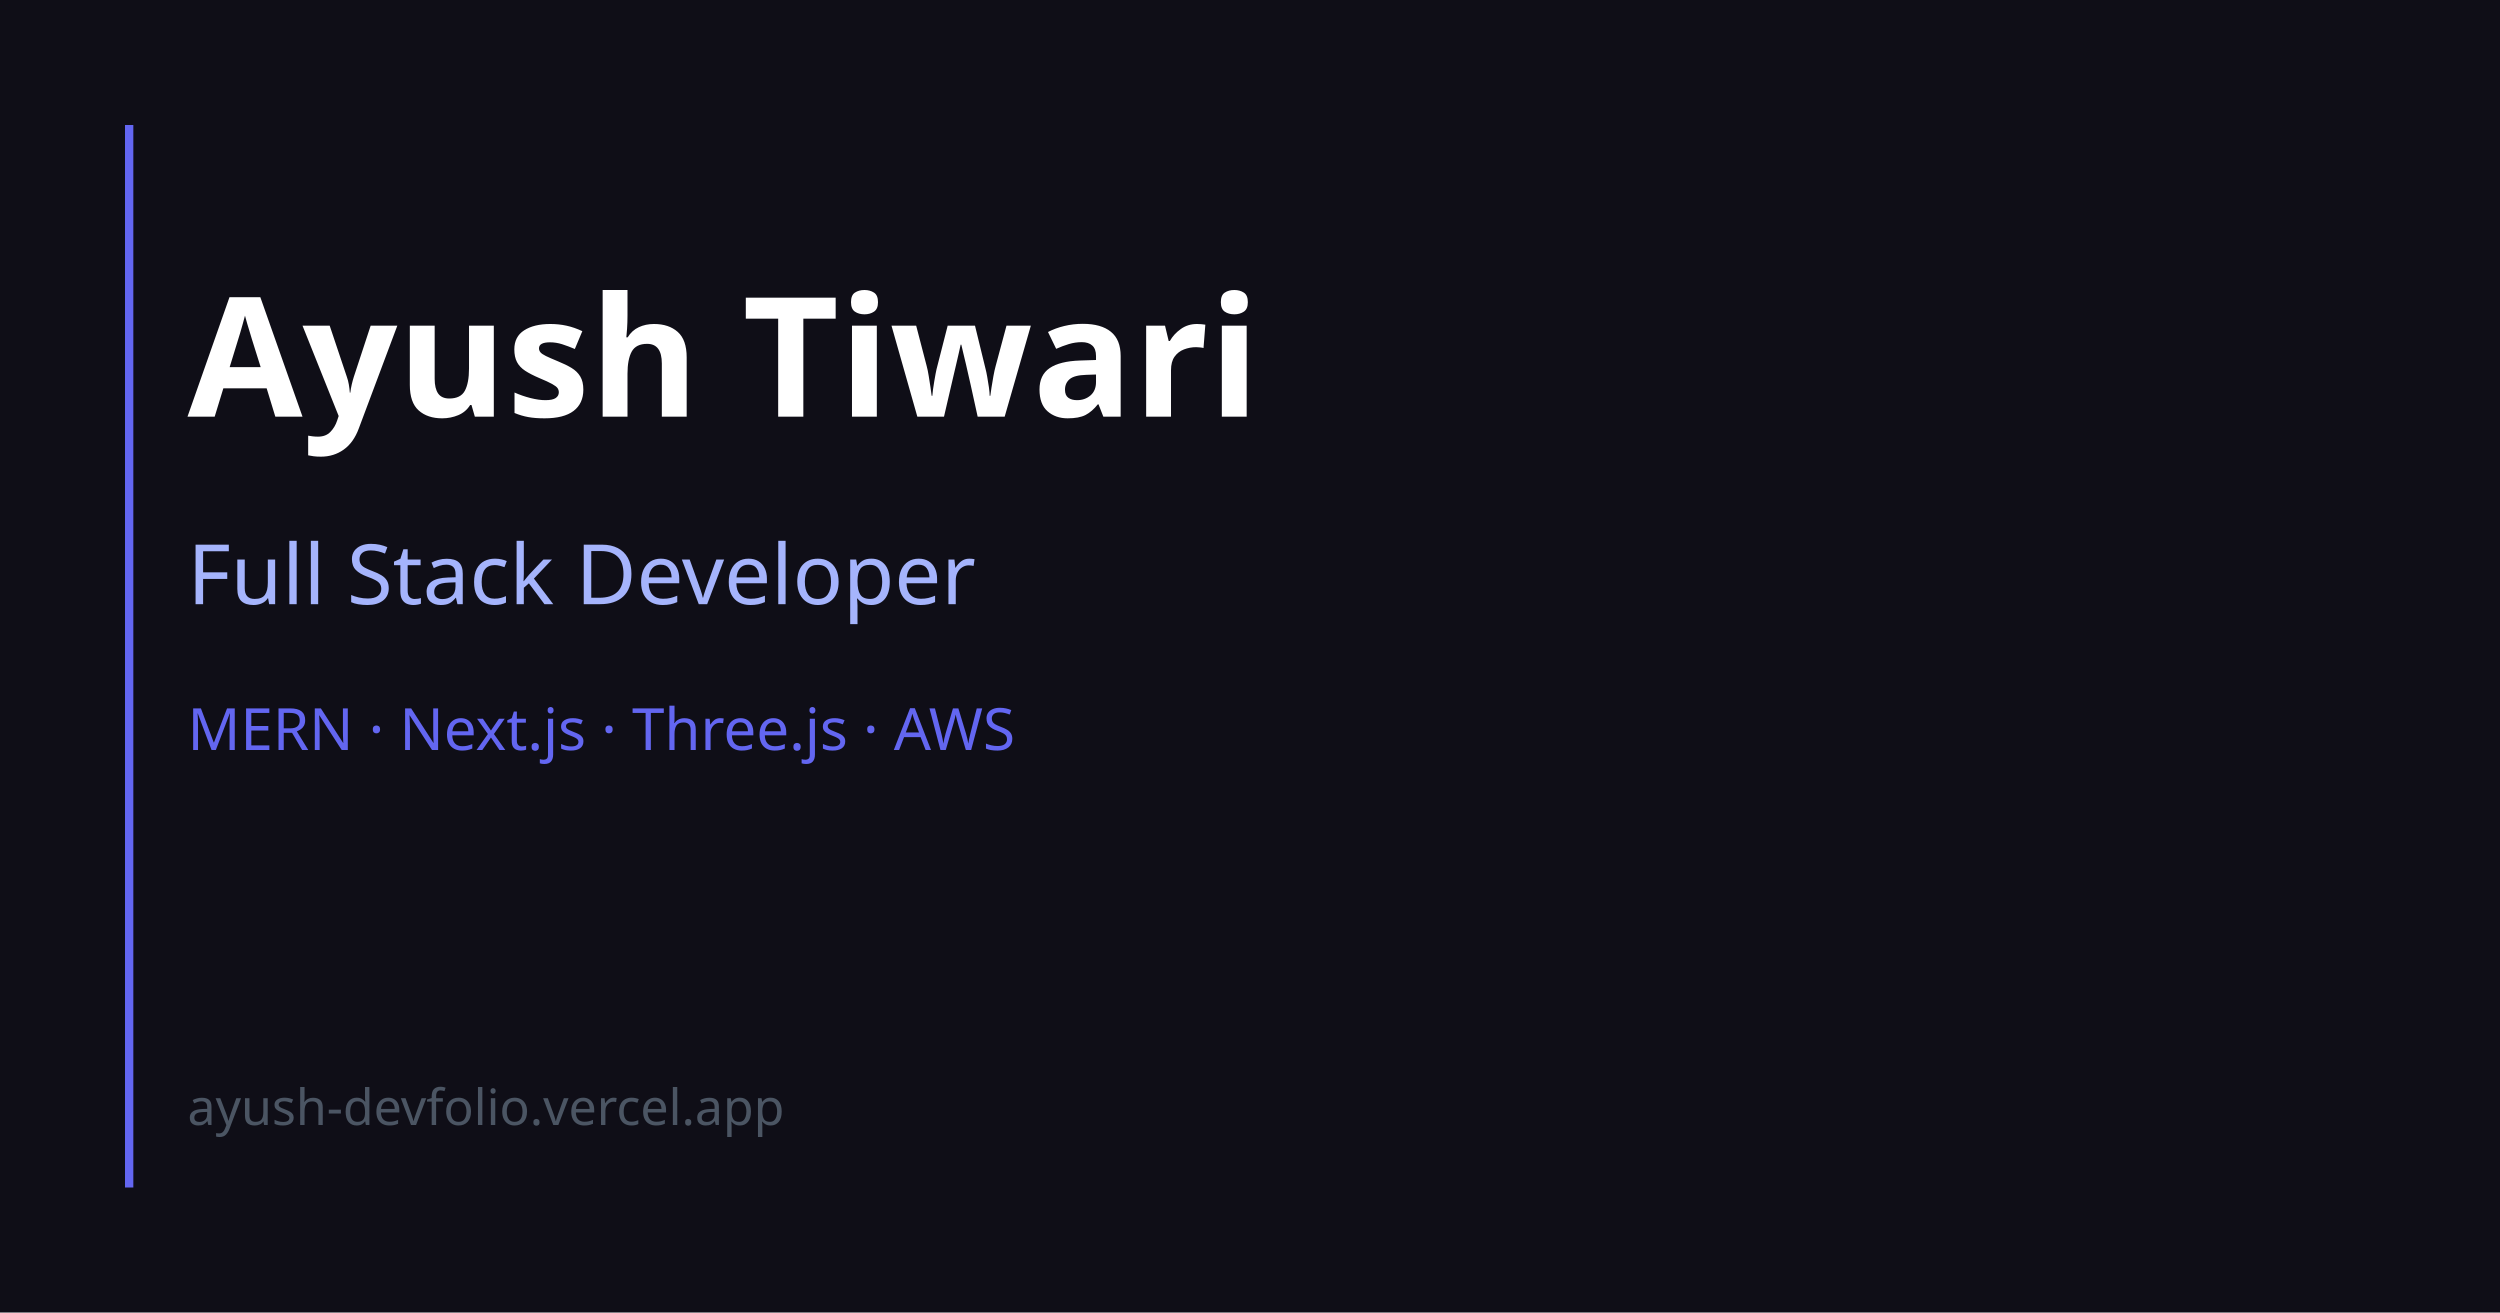
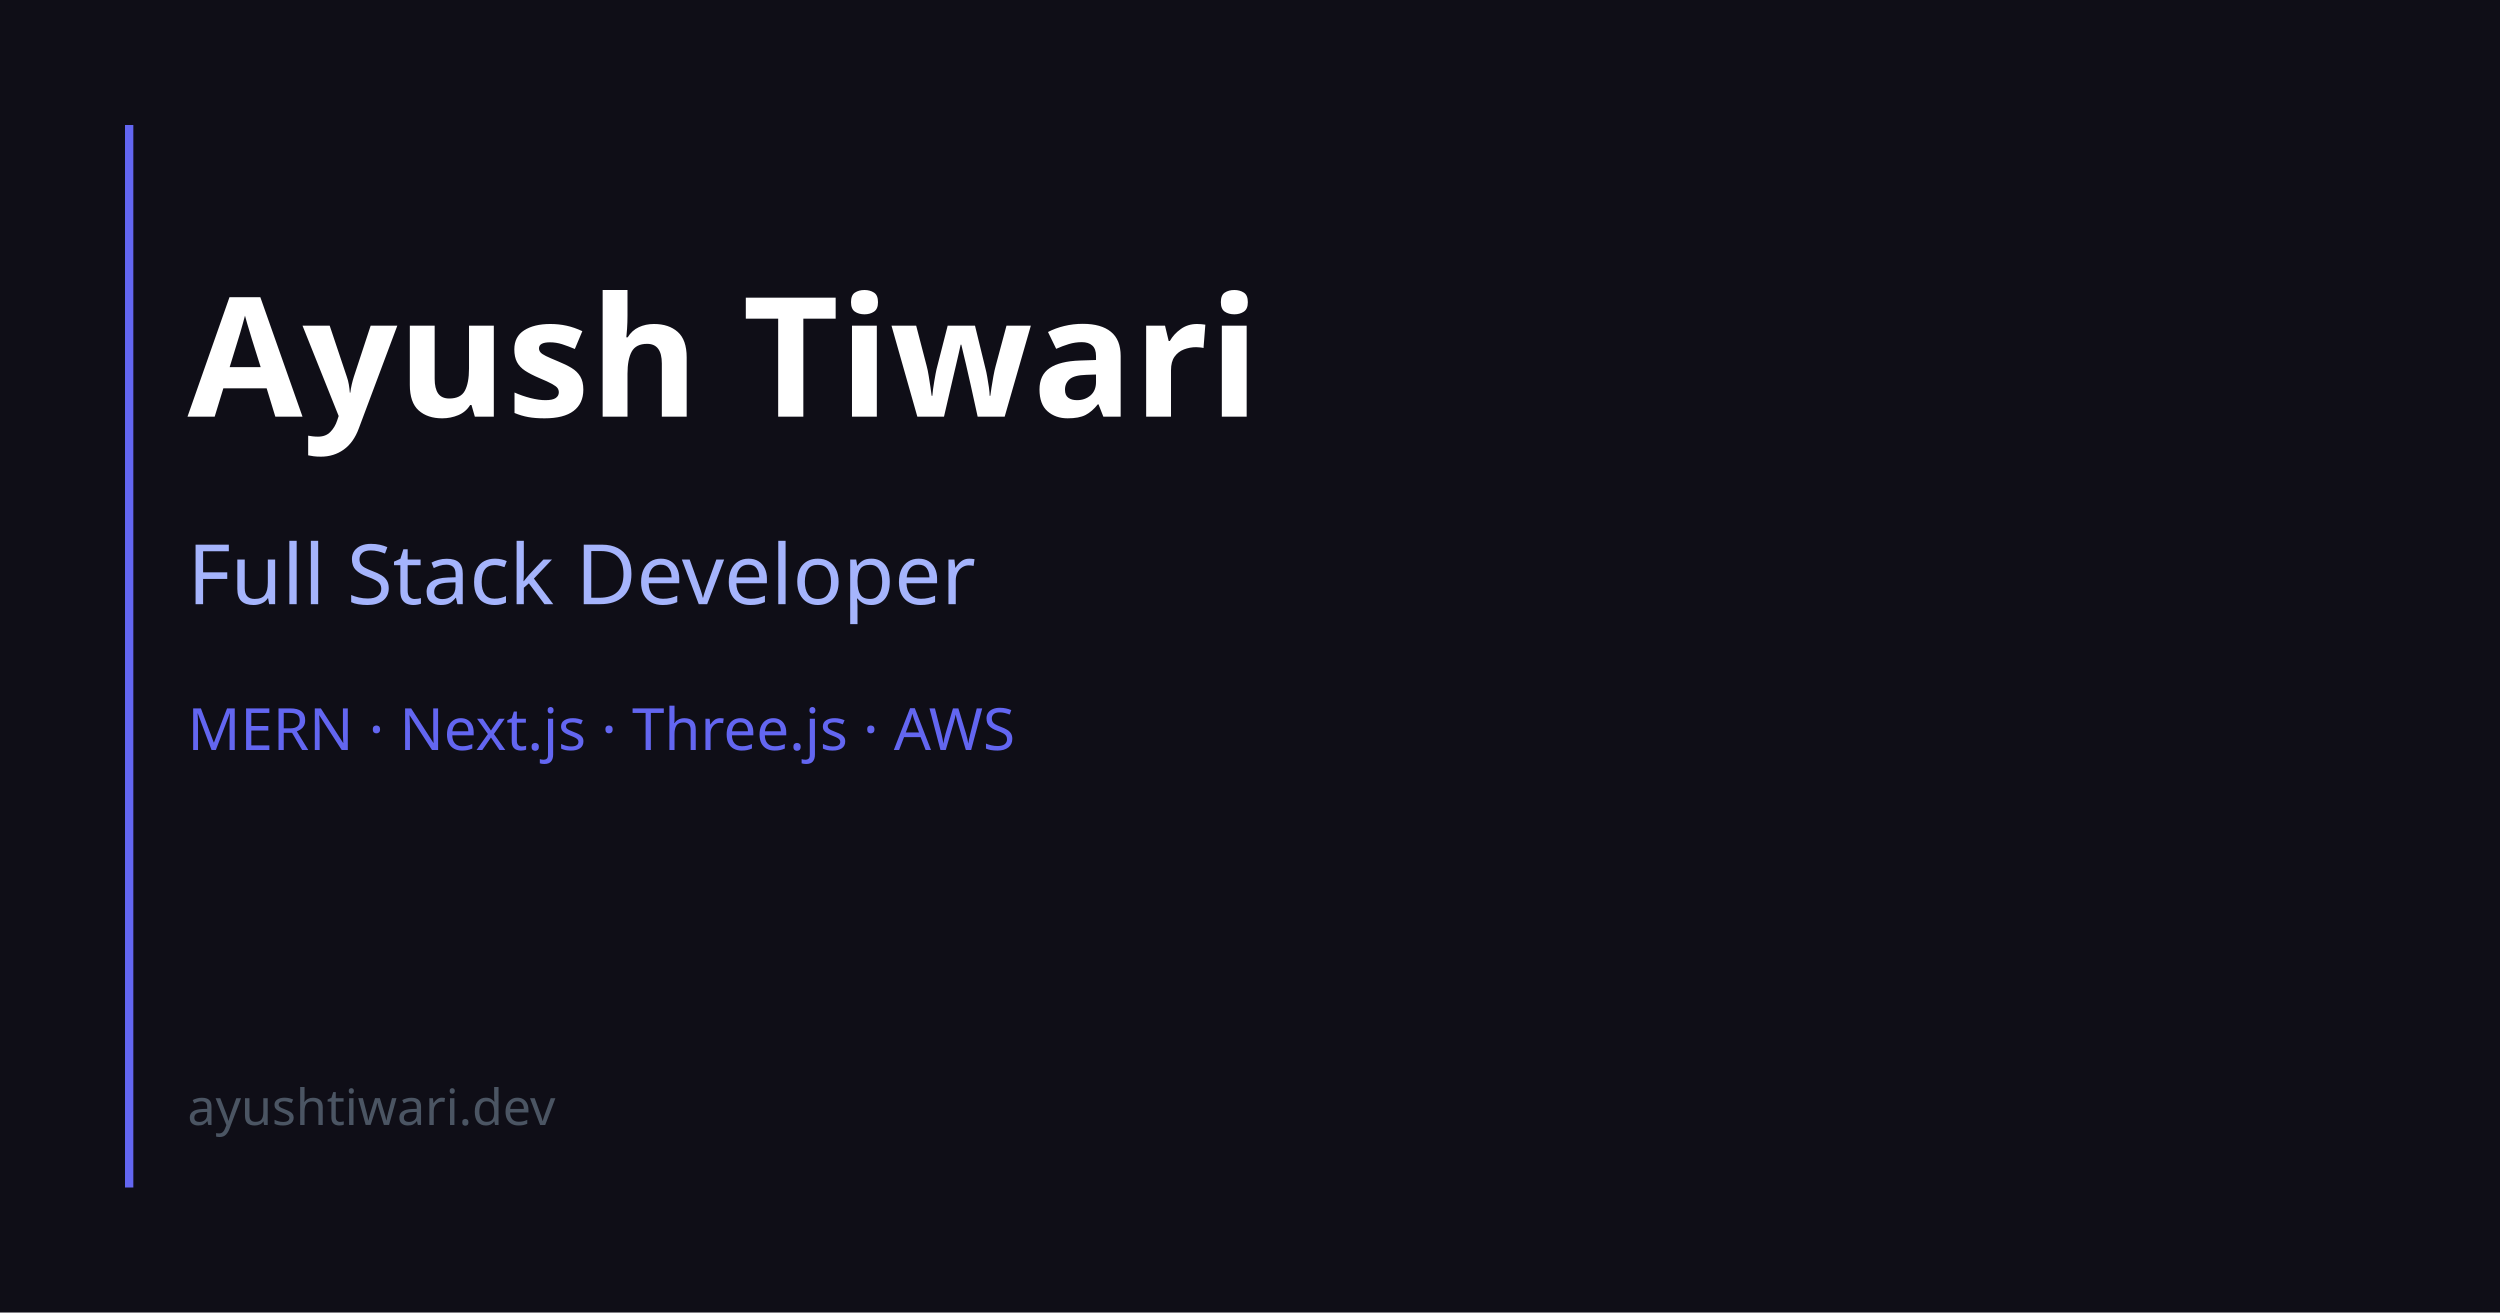
<svg xmlns="http://www.w3.org/2000/svg" viewBox="0 0 1200 630" fill="none">
  <rect width="1200" height="630" fill="#0f0e17" />
  <rect x="60" y="60" width="4" height="510" fill="#6366f1" />
  <text x="90" y="200" font-family="system-ui,sans-serif" font-size="80" font-weight="700" fill="white">Ayush Tiwari</text>
  <text x="90" y="290" font-family="system-ui,sans-serif" font-size="40" fill="#a5b4fc">Full Stack Developer</text>
  <text x="90" y="360" font-family="system-ui,sans-serif" font-size="28" fill="#6366f1">MERN · Next.js · Three.js · AWS</text>
-   <text x="90" y="540" font-family="system-ui,sans-serif" font-size="24" fill="#4b5563">ayush-devfolio.vercel.app</text>
+   <text x="90" y="540" font-family="system-ui,sans-serif" font-size="24" fill="#4b5563">ayushtiwari.dev</text>
</svg>
